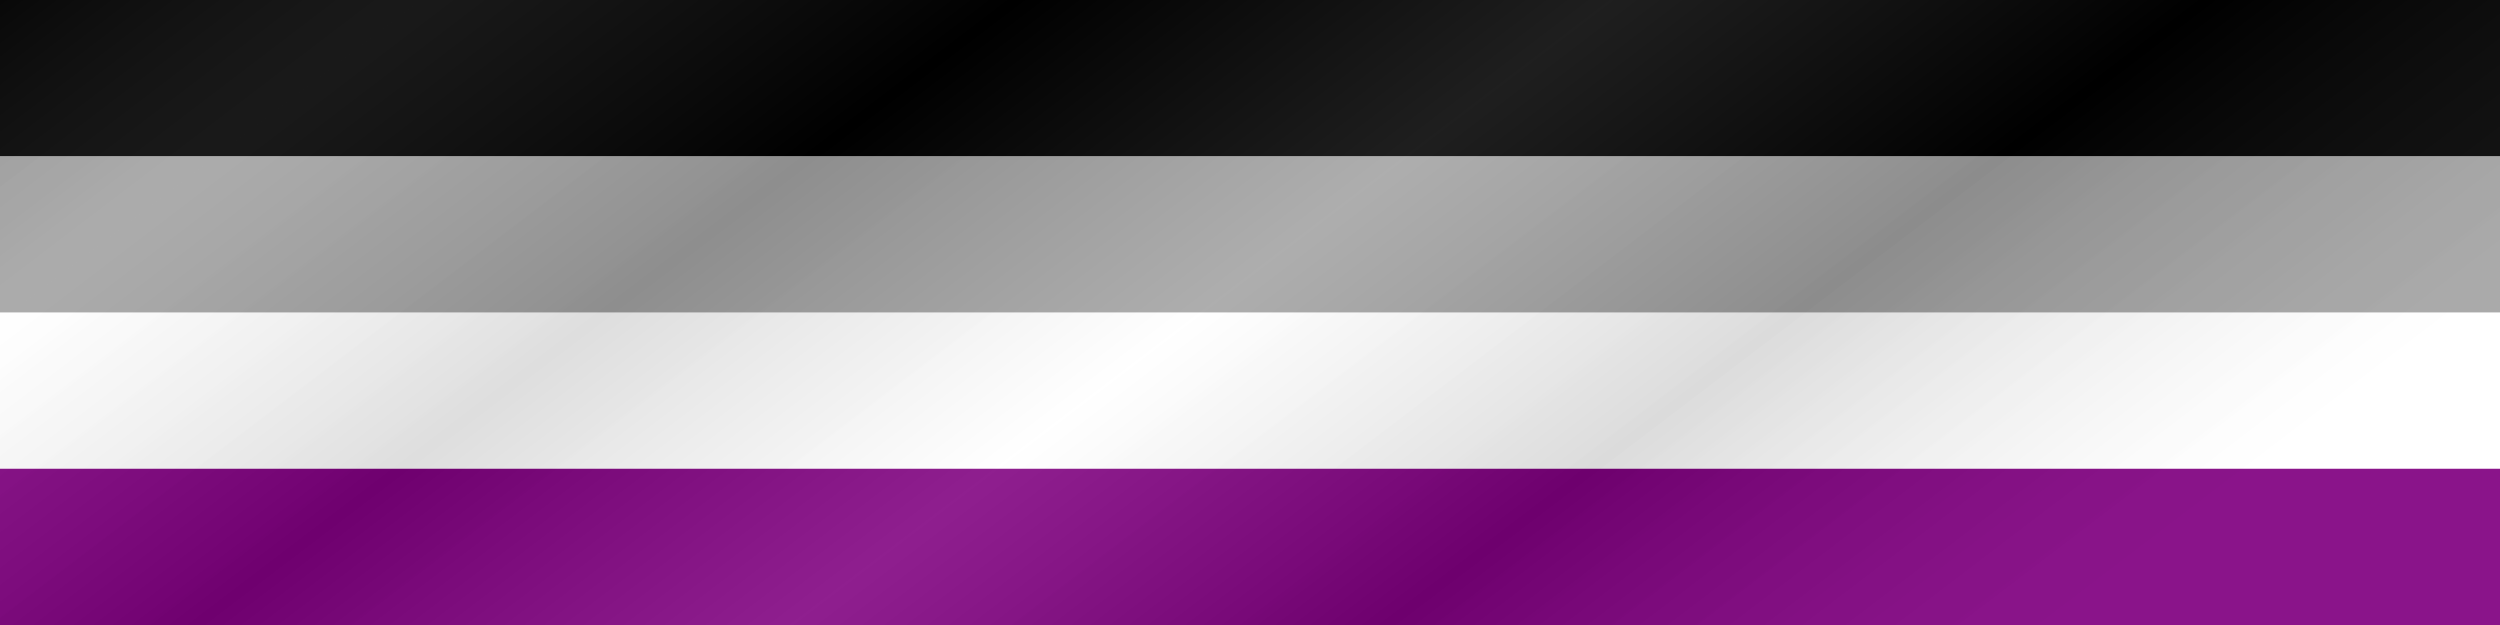
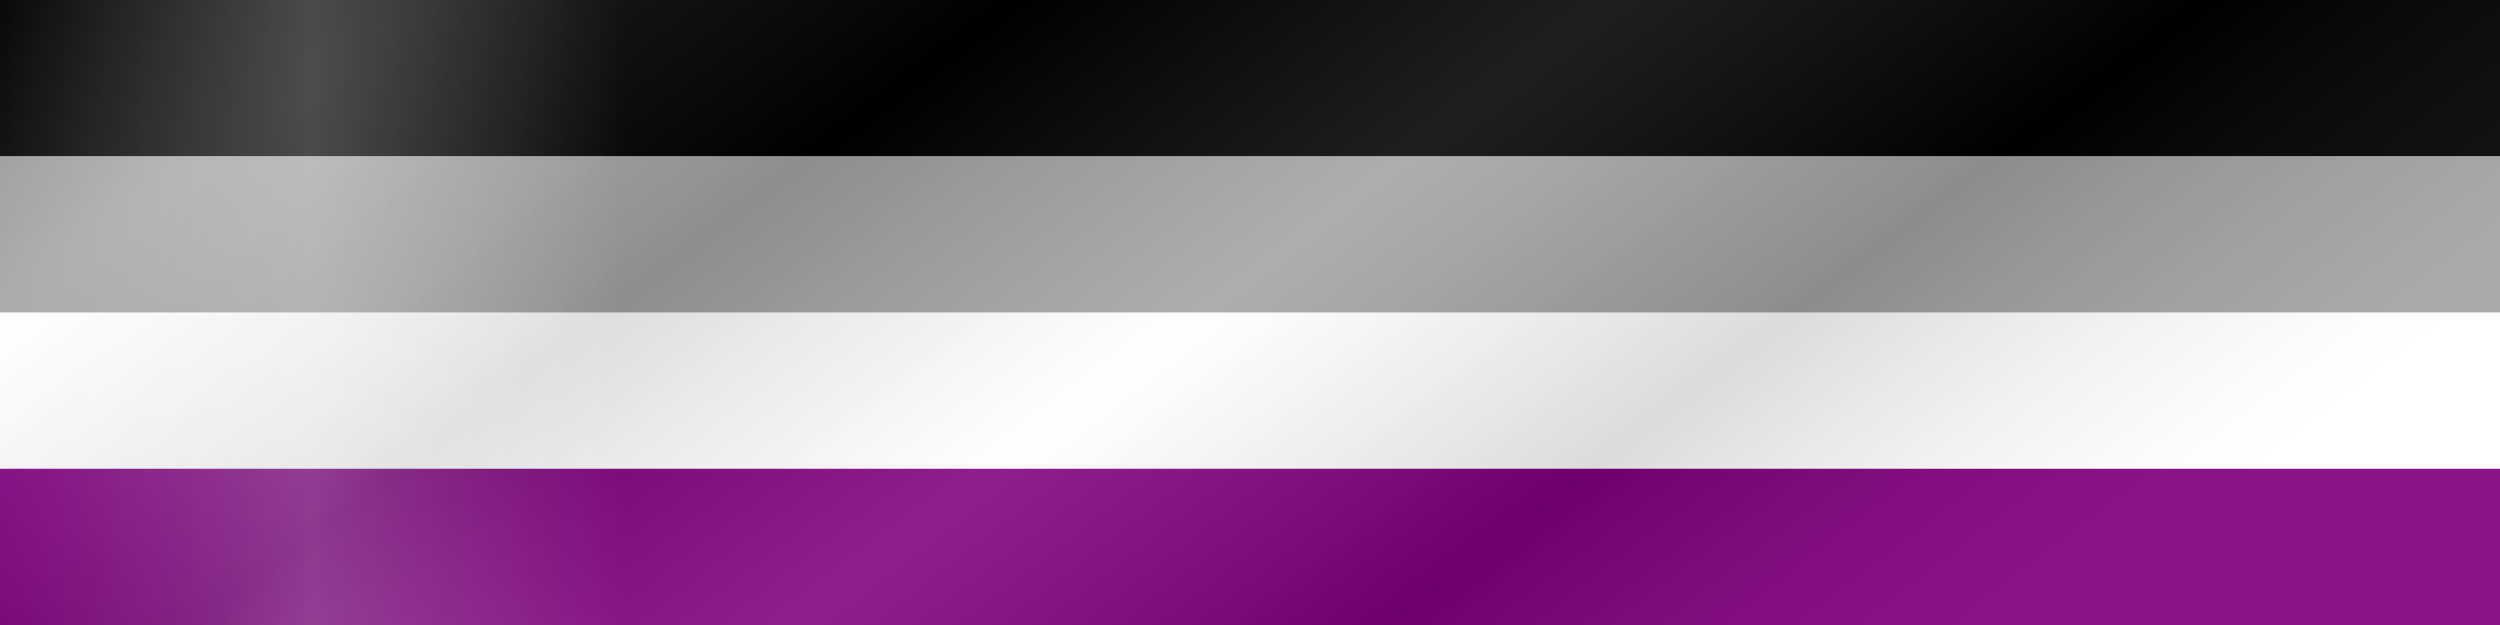
<svg xmlns="http://www.w3.org/2000/svg" viewBox="0 0 160 40" width="1600" height="400" role="presentation" preserveAspectRatio="xMidYMid slice">
  <style>
    .ripple { animation: wave 14s ease-in-out infinite alternate }
    @keyframes wave { from { transform: translateX(-6px) } to { transform: translateX(6px) } }
    @media (prefers-reduced-motion: reduce) { .ripple { animation: none } }
+     .sheen { animation: sweep 11s ease-in-out infinite }
+     @keyframes sweep { 0%,100% { transform: translateX(-40px) }
+                        50% { transform: translateX(200px) } }
+     @media (prefers-reduced-motion: reduce) { .sheen { animation: none; opacity: 0 } }
  </style>
  <defs>
    <linearGradient id="foldace" x1="0" y1="0" x2="1" y2=".3">
      <stop offset="0%" stop-color="#000000" stop-opacity=".16" />
      <stop offset="18%" stop-color="#FFFFFF" stop-opacity=".1" />
      <stop offset="38%" stop-color="#000000" stop-opacity=".13" />
      <stop offset="58%" stop-color="#FFFFFF" stop-opacity=".12" />
      <stop offset="78%" stop-color="#000000" stop-opacity=".14" />
      <stop offset="100%" stop-color="#FFFFFF" stop-opacity=".08" />
    </linearGradient>
+     <linearGradient id="glossace" x1="0" y1="0" x2="1" y2="0">
+       <stop offset="0%" stop-color="#fff" stop-opacity="0" />
+       <stop offset="50%" stop-color="#fff" stop-opacity=".22" />
+       <stop offset="100%" stop-color="#fff" stop-opacity="0" />
+     </linearGradient>
  </defs>
  <rect x="0" y="0" width="160" height="10.02" fill="#000000" />
  <rect x="0" y="10" width="160" height="10.02" fill="#A3A3A3" />
  <rect x="0" y="20" width="160" height="10.02" fill="#FFFFFF" />
  <rect x="0" y="30" width="160" height="10.02" fill="#800080" />
  <rect class="ripple" x="-8" y="0" width="176" height="40" fill="url(#foldace)" />
+   <rect class="sheen" x="0" y="0" width="40" height="40" fill="url(#glossace)" />
</svg>
